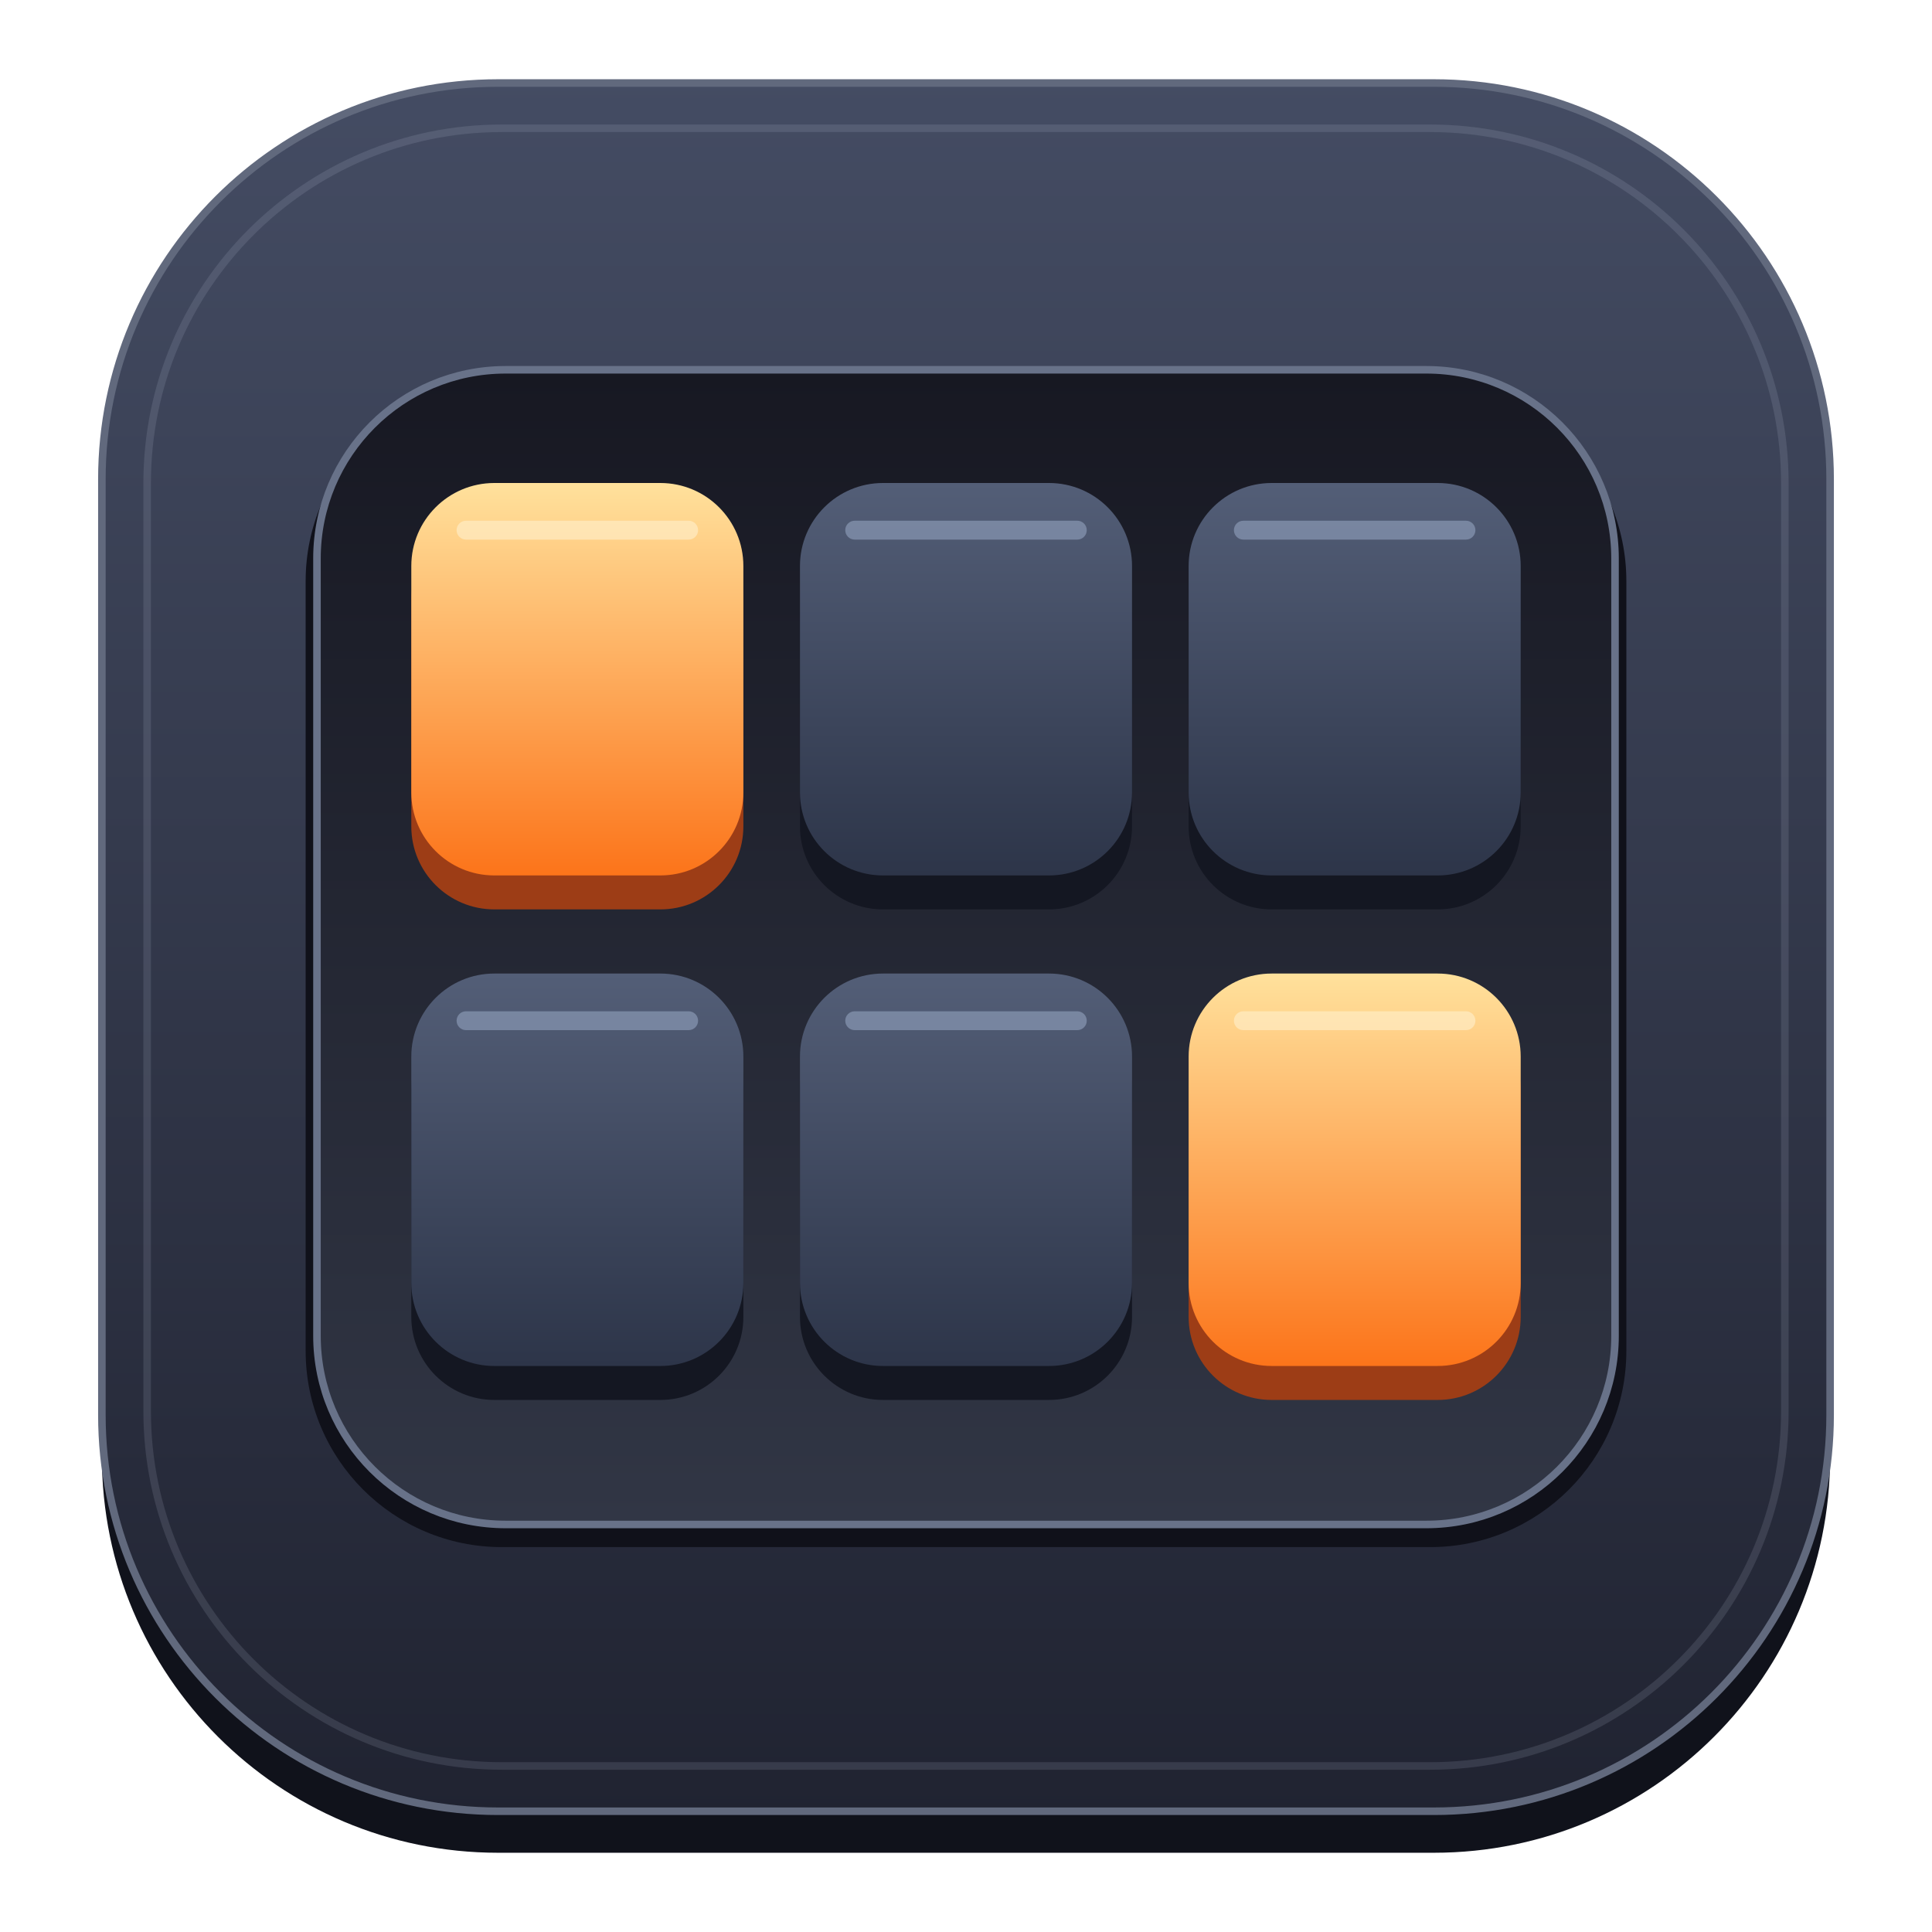
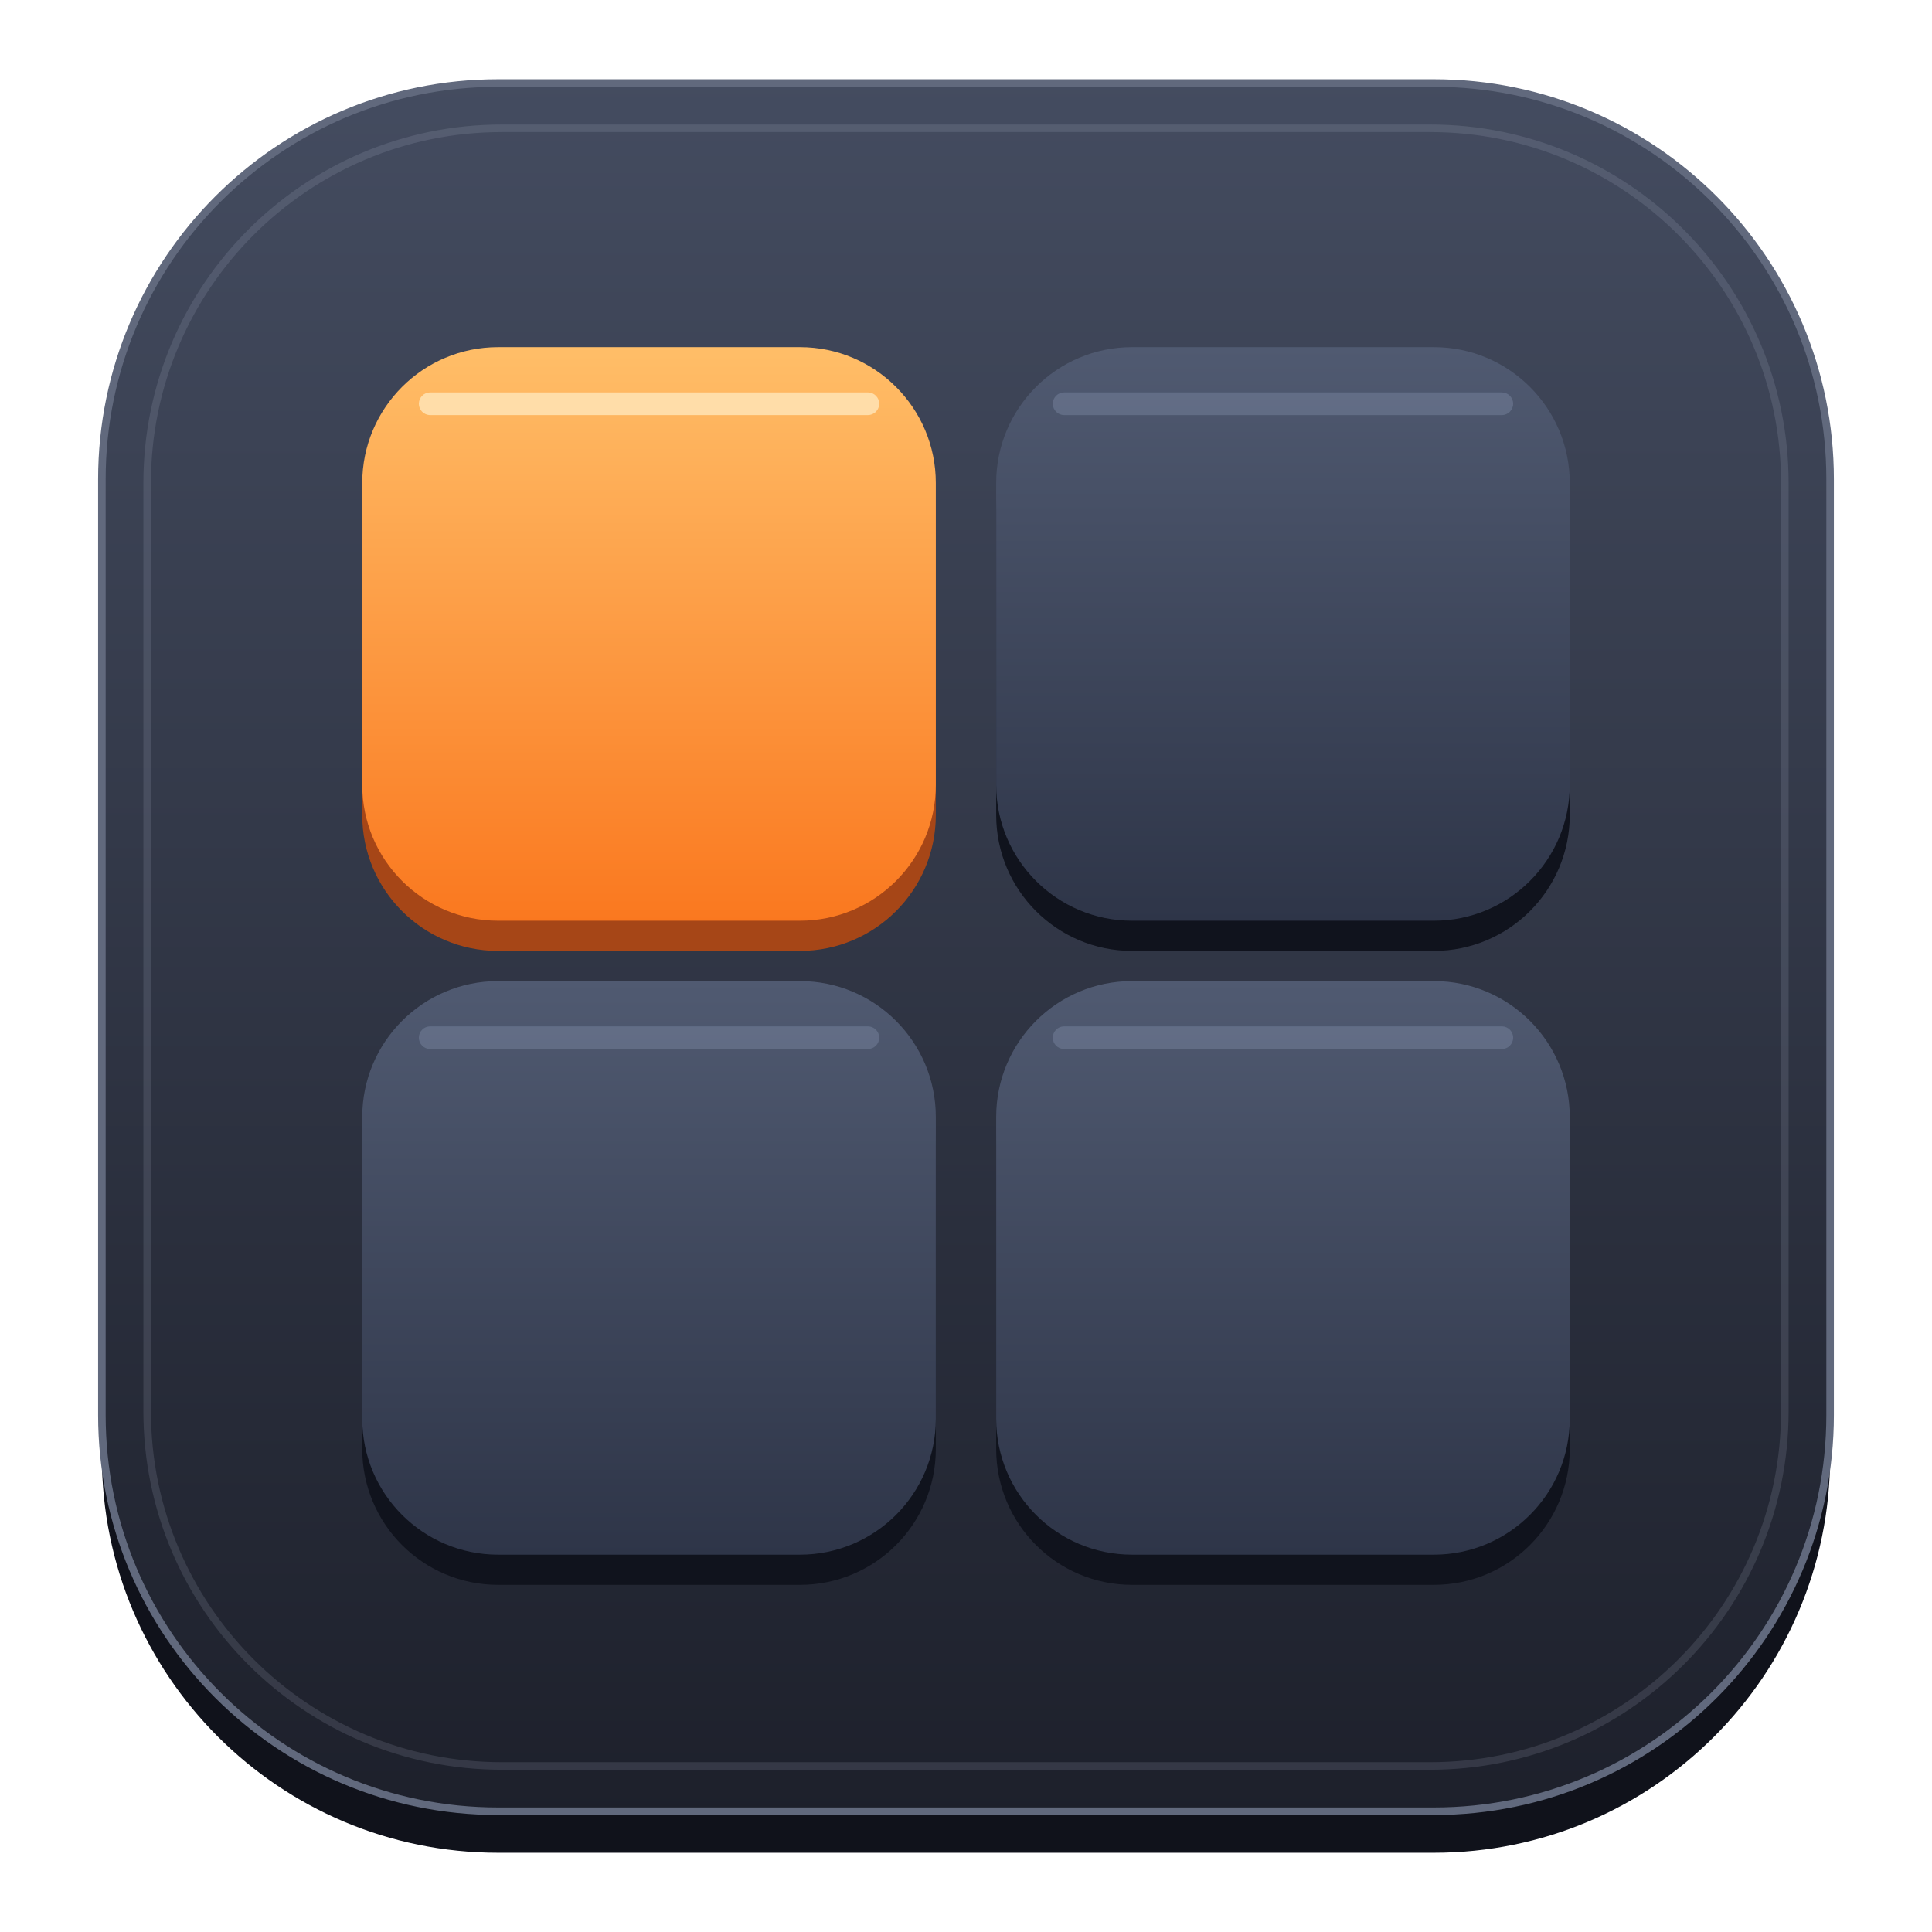
<svg xmlns="http://www.w3.org/2000/svg" width="1024" height="1024" viewBox="0 0 512 512">
  <defs>
    <linearGradient id="shell" x1="0%" y1="0%" x2="0%" y2="100%">
-       <stop offset="0%" stop-color="#444c63" />
-       <stop offset="100%" stop-color="#202331" />
-     </linearGradient>
-     <linearGradient id="bed" x1="0%" y1="0%" x2="0%" y2="100%">
-       <stop offset="0%" stop-color="#171822" />
-       <stop offset="100%" stop-color="#313645" />
+       <stop offset="0%" stop-color="#444c60" />
+       <stop offset="100%" stop-color="#1d202b" />
    </linearGradient>
    <linearGradient id="pad" x1="0%" y1="0%" x2="0%" y2="100%">
-       <stop offset="0%" stop-color="#535e77" />
-       <stop offset="100%" stop-color="#2d3549" />
+       <stop offset="0%" stop-color="#505a71" />
+       <stop offset="100%" stop-color="#2e3548" />
    </linearGradient>
-     <linearGradient id="accent" x1="0%" y1="0%" x2="0%" y2="100%">
-       <stop offset="0%" stop-color="#ffe19c" />
-       <stop offset="100%" stop-color="#fc741a" />
+     <linearGradient id="amber" x1="0%" y1="0%" x2="0%" y2="100%">
+       <stop offset="0%" stop-color="#ffbe68" />
+       <stop offset="100%" stop-color="#fa781f" />
    </linearGradient>
  </defs>
  <rect x="27" y="33" width="458" height="458" rx="105" fill="#10121b" />
  <rect x="27" y="22" width="458" height="458" rx="105" fill="url(#shell)" stroke="#61697d" stroke-width="2" />
  <rect x="39" y="34" width="434" height="434" rx="94" fill="none" stroke="#c1c9df" stroke-opacity=".14" stroke-width="2" />
-   <rect x="81" y="102" width="350" height="308" rx="52" fill="#10111a" />
-   <rect x="84" y="98" width="344" height="306" rx="50" fill="url(#bed)" stroke="#687289" stroke-width="2" />
-   <rect x="109" y="137" width="88" height="104" rx="22" fill="#9d3d16" />
-   <rect x="109" y="128" width="88" height="104" rx="22" fill="url(#accent)" />
-   <rect x="121" y="138" width="64" height="5" rx="2.5" fill="#fff2d3" opacity=".55" />
-   <rect x="212" y="137" width="88" height="104" rx="22" fill="#141722" />
-   <rect x="212" y="128" width="88" height="104" rx="22" fill="url(#pad)" />
-   <rect x="224" y="138" width="64" height="5" rx="2.5" fill="#99a9c6" opacity=".55" />
-   <rect x="315" y="137" width="88" height="104" rx="22" fill="#141722" />
-   <rect x="315" y="128" width="88" height="104" rx="22" fill="url(#pad)" />
-   <rect x="327" y="138" width="64" height="5" rx="2.5" fill="#99a9c6" opacity=".55" />
-   <rect x="109" y="267" width="88" height="104" rx="22" fill="#141722" />
-   <rect x="109" y="258" width="88" height="104" rx="22" fill="url(#pad)" />
-   <rect x="121" y="268" width="64" height="5" rx="2.5" fill="#99a9c6" opacity=".55" />
-   <rect x="212" y="267" width="88" height="104" rx="22" fill="#141722" />
-   <rect x="212" y="258" width="88" height="104" rx="22" fill="url(#pad)" />
-   <rect x="224" y="268" width="64" height="5" rx="2.5" fill="#99a9c6" opacity=".55" />
-   <rect x="315" y="267" width="88" height="104" rx="22" fill="#9d3d16" />
-   <rect x="315" y="258" width="88" height="104" rx="22" fill="url(#accent)" />
-   <rect x="327" y="268" width="64" height="5" rx="2.5" fill="#fff2d3" opacity=".55" />
+   <rect x="96" y="100" width="152" height="152" rx="36" fill="#a64617" />
+   <rect x="96" y="92" width="152" height="152" rx="36" fill="url(#amber)" />
+   <rect x="111" y="104" width="122" height="6" rx="3" fill="#fff1ce" opacity="0.66" />
+   <rect x="264" y="100" width="152" height="152" rx="36" fill="#10131d" />
+   <rect x="264" y="92" width="152" height="152" rx="36" fill="url(#pad)" />
+   <rect x="279" y="104" width="122" height="6" rx="3" fill="#a2b2d3" opacity="0.24" />
+   <rect x="96" y="268" width="152" height="152" rx="36" fill="#10131d" />
+   <rect x="96" y="260" width="152" height="152" rx="36" fill="url(#pad)" />
+   <rect x="111" y="272" width="122" height="6" rx="3" fill="#a2b2d3" opacity="0.24" />
+   <rect x="264" y="268" width="152" height="152" rx="36" fill="#10131d" />
+   <rect x="264" y="260" width="152" height="152" rx="36" fill="url(#pad)" />
+   <rect x="279" y="272" width="122" height="6" rx="3" fill="#a2b2d3" opacity="0.24" />
</svg>
